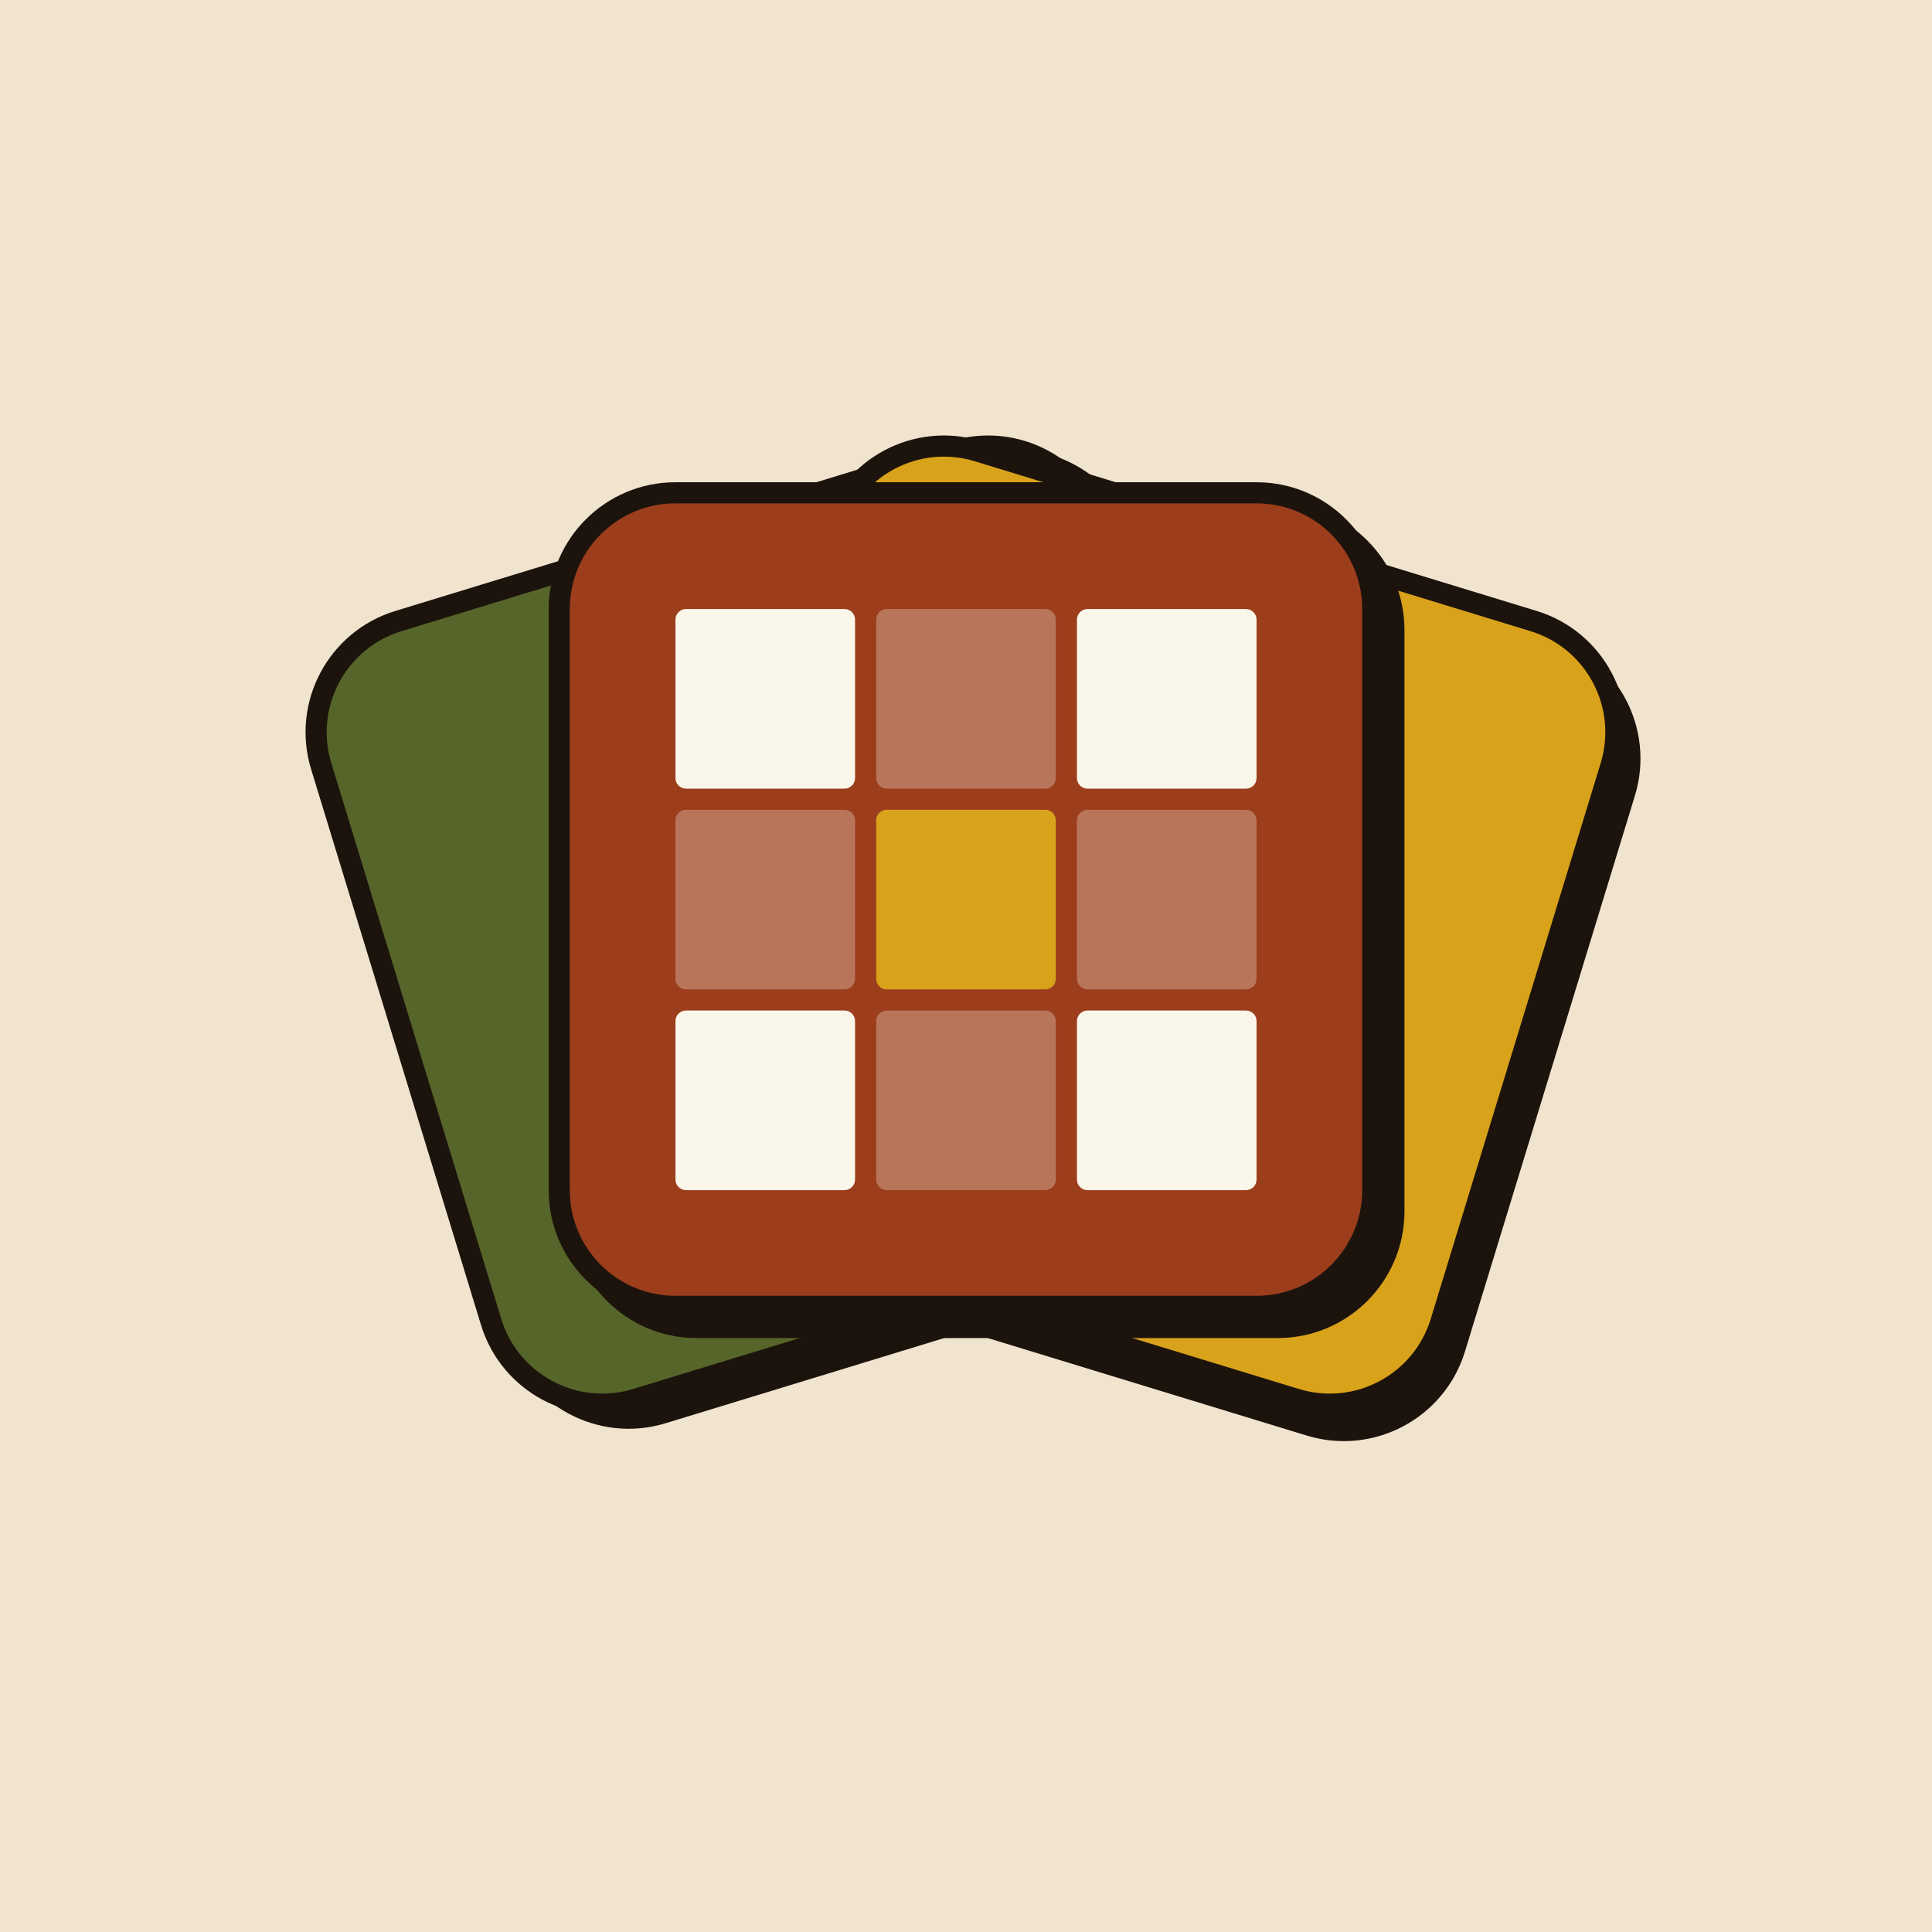
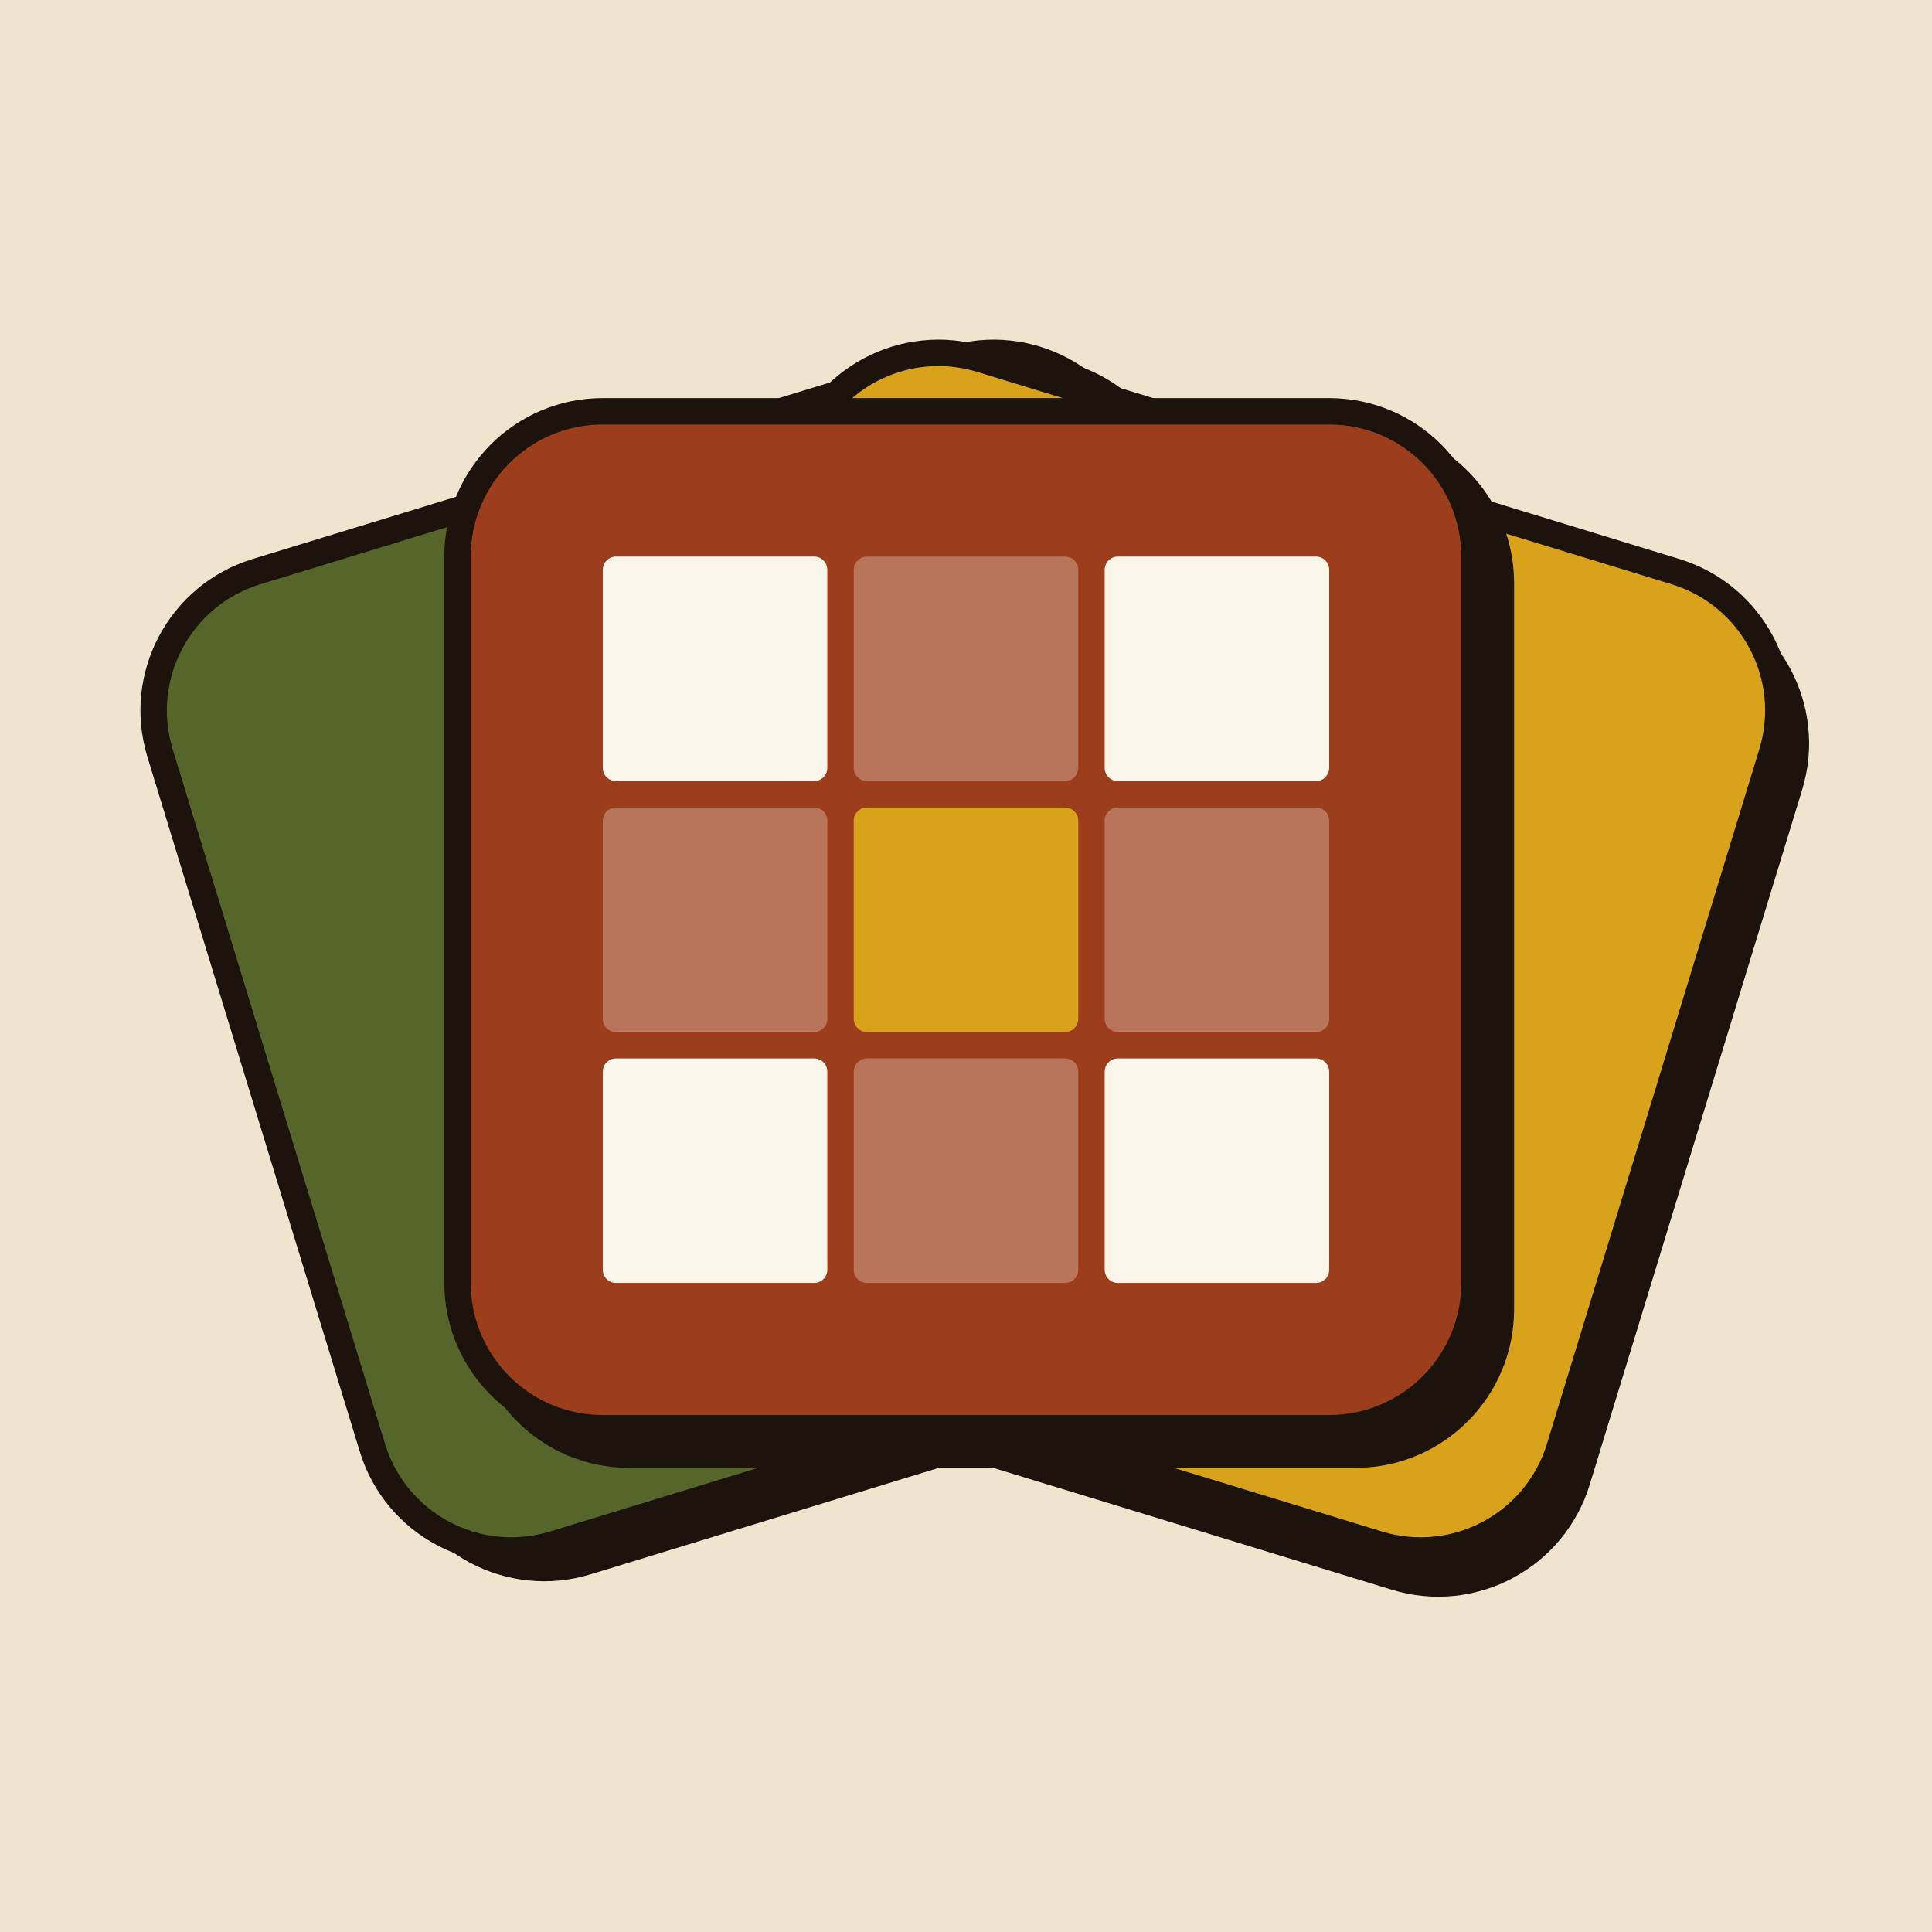
<svg xmlns="http://www.w3.org/2000/svg" width="64" height="64" viewBox="0 0 1024 1024">
  <rect width="1024" height="1024" fill="#f1e4cf" />
-   <g transform="translate(111.6 182.8) scale(5.6)">
+   <g transform="translate(11.5 120.0) scale(7.0)">
    <g transform="rotate(-17 71.5 107.8)">
      <rect x="34" y="15" width="79" height="79" rx="12" fill="#1c140c" />
      <rect x="32" y="13" width="79" height="79" rx="12" fill="#1c140c" />
      <rect x="34" y="15" width="75" height="75" rx="10" fill="#56652a" />
    </g>
    <g transform="rotate(17 71.5 107.8)">
      <rect x="34" y="15" width="79" height="79" rx="12" fill="#1c140c" />
      <rect x="32" y="13" width="79" height="79" rx="12" fill="#1c140c" />
      <rect x="34" y="15" width="75" height="75" rx="10" fill="#d9a21b" />
    </g>
    <g transform="rotate(0 71.5 107.8)">
      <rect x="34" y="15" width="79" height="79" rx="12" fill="#1c140c" />
      <rect x="32" y="13" width="79" height="79" rx="12" fill="#1c140c" />
      <rect x="34" y="15" width="75" height="75" rx="10" fill="#9c3d1c" />
    </g>
    <rect x="44.0" y="25.0" width="17.0" height="17.0" rx="1" fill="#fbf6ea" fill-opacity="1" />
    <rect x="63.0" y="25.0" width="17.0" height="17.0" rx="1" fill="#fbf6ea" fill-opacity="0.3" />
    <rect x="82.0" y="25.0" width="17.0" height="17.0" rx="1" fill="#fbf6ea" fill-opacity="1" />
    <rect x="44.0" y="44.0" width="17.0" height="17.0" rx="1" fill="#fbf6ea" fill-opacity="0.3" />
    <rect x="63.0" y="44.0" width="17.0" height="17.0" rx="1" fill="#d9a21b" fill-opacity="1" />
    <rect x="82.0" y="44.0" width="17.0" height="17.0" rx="1" fill="#fbf6ea" fill-opacity="0.3" />
    <rect x="44.0" y="63.0" width="17.0" height="17.0" rx="1" fill="#fbf6ea" fill-opacity="1" />
    <rect x="63.0" y="63.0" width="17.0" height="17.0" rx="1" fill="#fbf6ea" fill-opacity="0.3" />
    <rect x="82.0" y="63.0" width="17.0" height="17.0" rx="1" fill="#fbf6ea" fill-opacity="1" />
  </g>
</svg>
